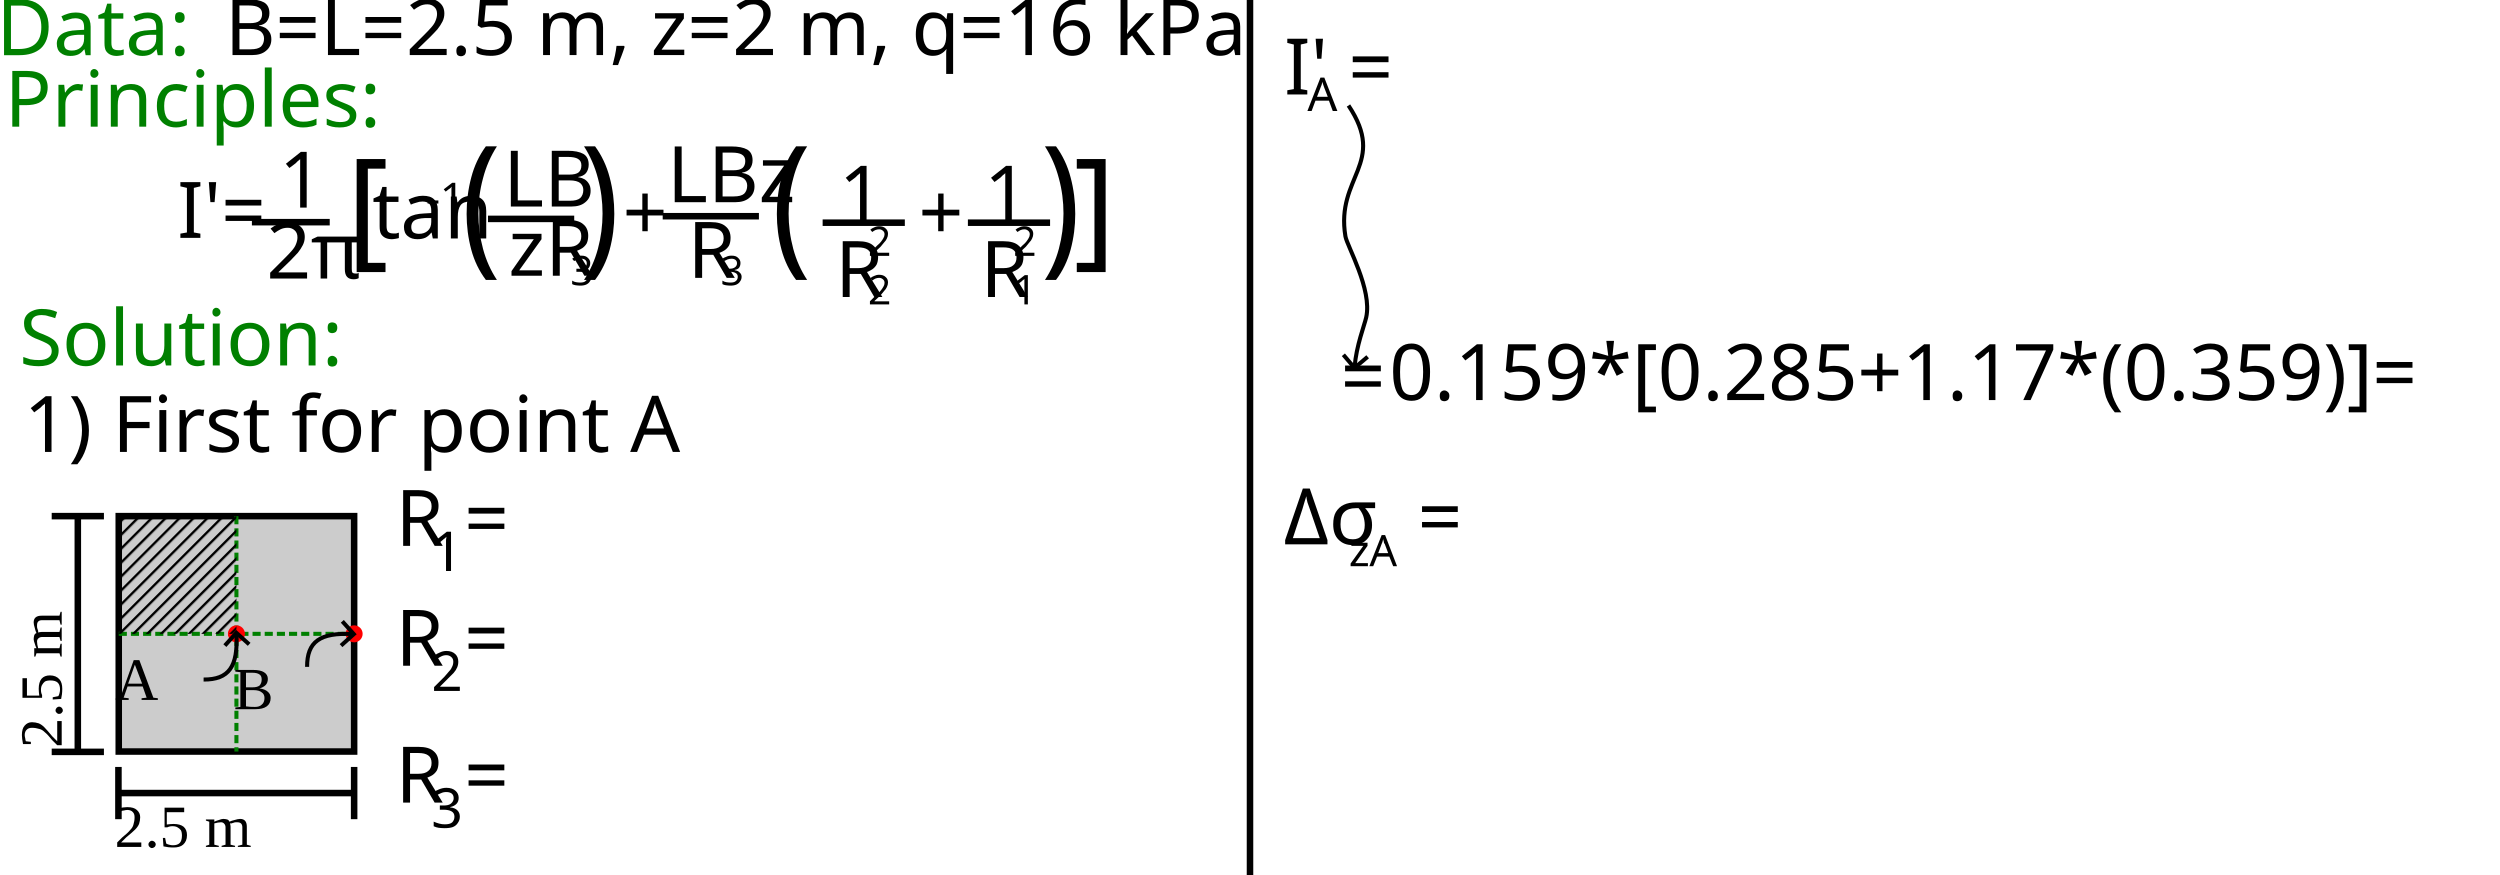
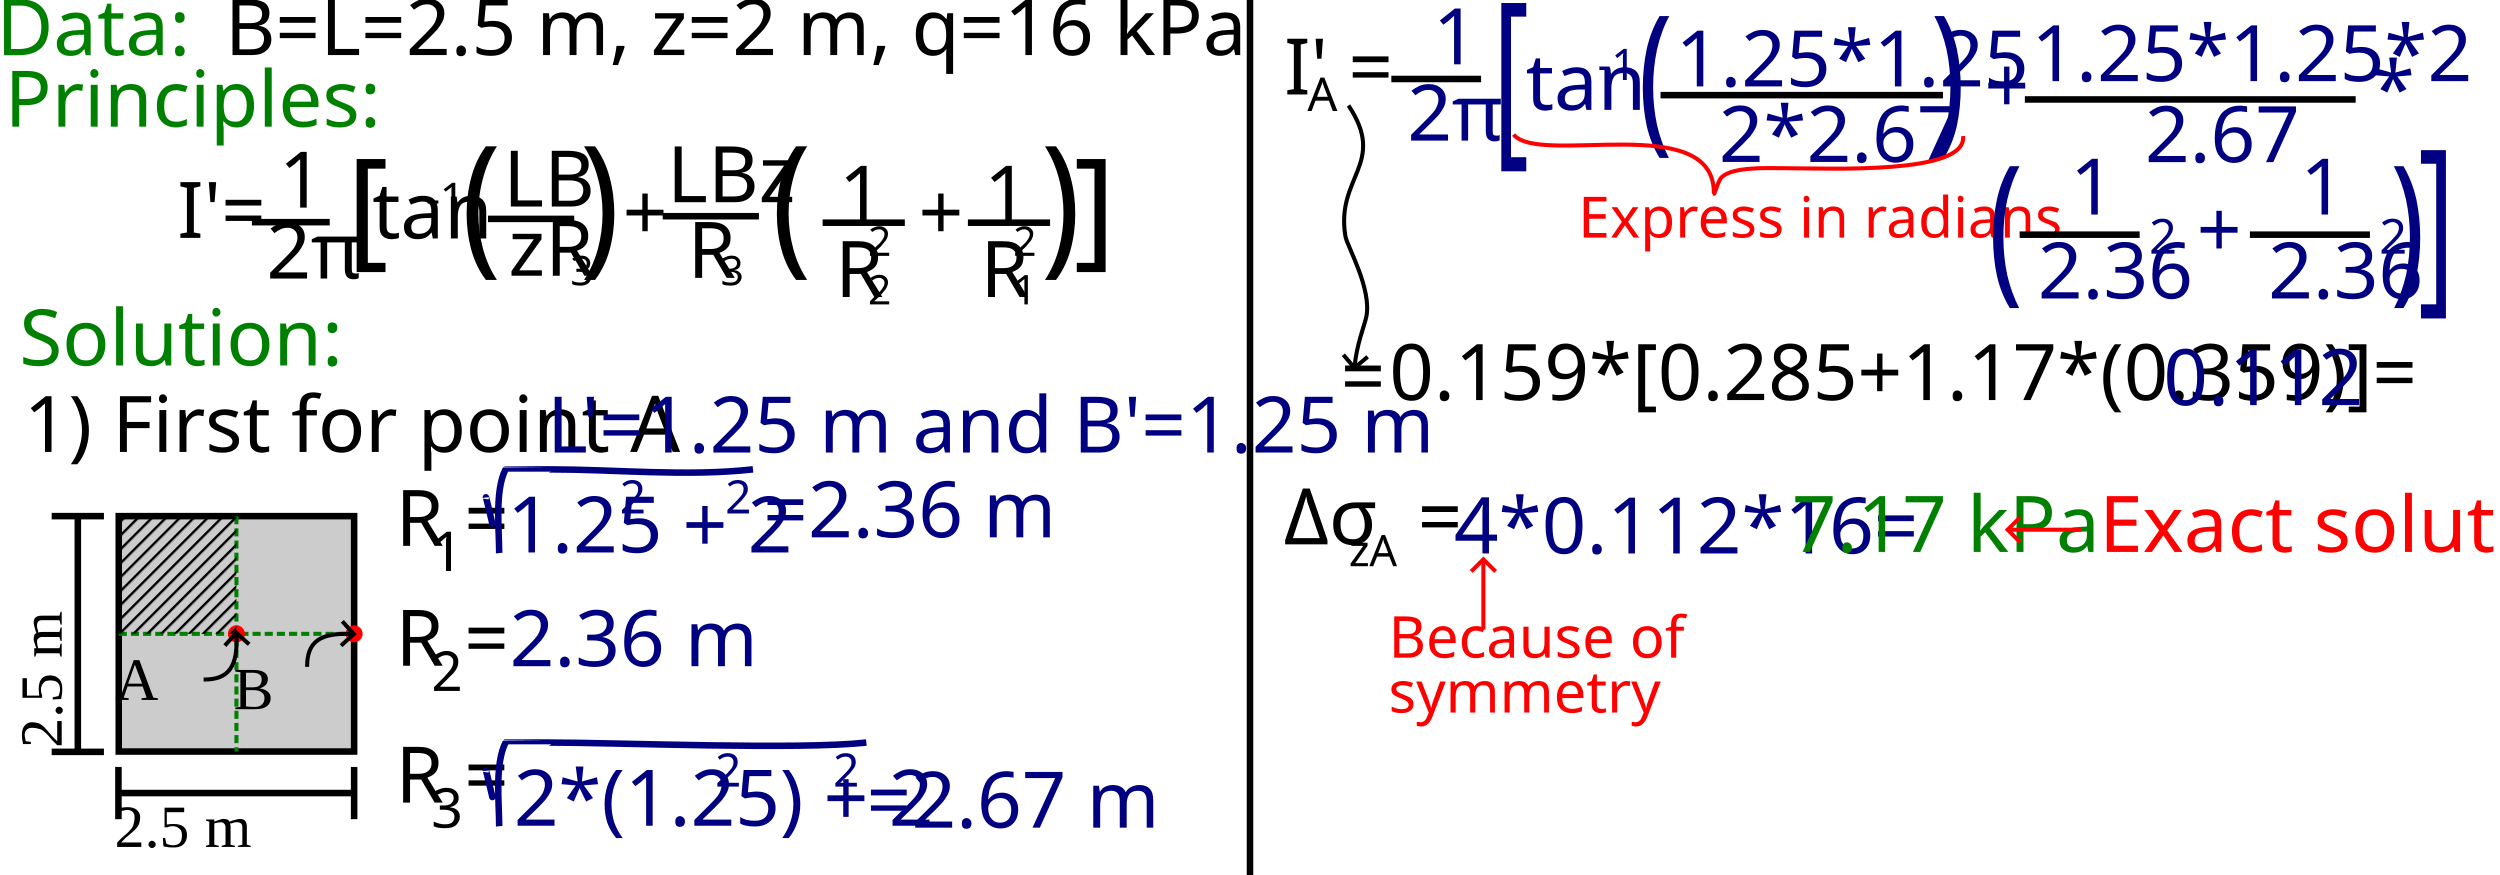
<svg xmlns="http://www.w3.org/2000/svg" xmlns:xlink="http://www.w3.org/1999/xlink" width="4in" height="1.4in" viewBox="0 0 101.6 35.56" version="1.1" id="svg1">
  <defs id="defs1">
    <pattern xlink:href="#Strips1_3" preserveAspectRatio="xMidYMid" id="pattern33" patternTransform="matrix(0.07071068,0.07071068,-0.07071068,0.07071068,0,0)" x="0" y="0" />
    <pattern patternUnits="userSpaceOnUse" width="4" height="1" patternTransform="translate(0,0) scale(2,2)" preserveAspectRatio="xMidYMid" id="Strips1_3" style="fill:#000000">
      <rect style="stroke:none" x="0" y="-0.5" width="1" height="2" id="rect152" />
    </pattern>
    <marker style="overflow:visible" id="Stop" refX="0" refY="0" orient="auto" markerWidth="1" markerHeight="1" viewBox="0 0 1 1" preserveAspectRatio="xMidYMid">
      <path style="fill:none;stroke:context-stroke;stroke-width:1" d="M 0,4 V -4" id="path23" />
    </marker>
    <marker style="overflow:visible" id="ArrowWide" refX="0" refY="0" orient="auto-start-reverse" markerWidth="1" markerHeight="1" viewBox="0 0 1 1" preserveAspectRatio="xMidYMid">
      <path style="fill:none;stroke:context-stroke;stroke-width:1;stroke-linecap:butt" d="M 3,-3 0,0 3,3" transform="rotate(180,0.125,0)" id="path19" />
    </marker>
  </defs>
  <g id="layer1">
    <path style="fill:none;stroke:#000000;stroke-width:0.265px;stroke-linecap:butt;stroke-linejoin:miter;stroke-opacity:1" d="M 50.8,0 V 35.56" id="path1" />
    <text class="fragment" xml:space="preserve" style="font-size:3.175px;line-height:0.95;font-family:'Gunny Rewritten';-inkscape-font-specification:'Gunny Rewritten, Normal';font-variant-ligatures:none;stroke-width:0.265;fill:#008000" x="-0.149" y="2.242" id="text1">
      <tspan id="tspan1" style="stroke-width:0.265;fill:#008000" x="-0.149" y="2.242">Data:</tspan>
    </text>
    <text class="fragment" xml:space="preserve" style="font-size:3.175px;line-height:0.95;font-family:'Gunny Rewritten';-inkscape-font-specification:'Gunny Rewritten, Normal';font-variant-ligatures:none;stroke-width:0.265" x="9.138" y="2.237" id="text2">
      <tspan id="tspan2" style="stroke-width:0.265" x="9.138" y="2.237">B=L=2.5 m, z=2 m, q=16 kPa</tspan>
    </text>
    <text class="fragment" xml:space="preserve" style="font-size:3.175px;line-height:0.95;font-family:'Gunny Rewritten';-inkscape-font-specification:'Gunny Rewritten, Normal';font-variant-ligatures:none;stroke-width:0.265;fill:#008000" x="0.186" y="5.147" id="text3">
      <tspan id="tspan3" style="stroke-width:0.265;fill:#008000" x="0.186" y="5.147">Principles:</tspan>
    </text>
    <g class="fragment" id="g30" transform="translate(-11.59882,-2.723965)">
      <text xml:space="preserve" style="font-size:3.175px;line-height:0.95;font-family:'Gunny Rewritten';-inkscape-font-specification:'Gunny Rewritten, Normal';font-variant-ligatures:none;stroke-width:0.265" x="18.804" y="12.39" id="text4">
        <tspan id="tspan4" style="stroke-width:0.265" x="18.804" y="12.39">I'=</tspan>
      </text>
      <path style="fill:none;stroke:#000000;stroke-width:0.265px;stroke-linecap:butt;stroke-linejoin:miter;stroke-opacity:1" d="m 21.836,11.753 h 3.163" id="path4" />
      <text xml:space="preserve" style="font-size:3.175px;line-height:0.95;font-family:'Gunny Rewritten';-inkscape-font-specification:'Gunny Rewritten, Normal';font-variant-ligatures:none;stroke-width:0.265" x="22.937" y="11.159" id="text5">
        <tspan id="tspan5" style="stroke-width:0.265" x="22.937" y="11.159">1</tspan>
      </text>
      <text xml:space="preserve" style="font-size:3.175px;line-height:0.95;font-family:'Gunny Rewritten';-inkscape-font-specification:'Gunny Rewritten, Normal';font-variant-ligatures:none;stroke-width:0.265" x="22.421" y="14.041" id="text6">
        <tspan id="tspan6" x="22.421" y="14.041">2π</tspan>
      </text>
      <text xml:space="preserve" style="font-size:5.269px;line-height:0.95;font-family:'Gunny Rewritten';-inkscape-font-specification:'Gunny Rewritten, Normal';font-variant-ligatures:none;stroke-width:0.265" x="25.673" y="12.951" id="text7">
        <tspan id="tspan7" style="stroke-width:0.265" x="25.673" y="12.951">[</tspan>
      </text>
      <text xml:space="preserve" style="font-size:3.175px;line-height:0.95;font-family:'Gunny Rewritten';-inkscape-font-specification:'Gunny Rewritten, Normal';font-variant-ligatures:none;stroke-width:0.265" x="26.732" y="12.414" id="text8">
        <tspan id="tspan8" style="stroke-width:0.265" x="26.732" y="12.414">tan </tspan>
      </text>
      <text xml:space="preserve" style="font-size:5.785px;line-height:0.95;font-family:'Gunny Rewritten';-inkscape-font-specification:'Gunny Rewritten, Normal';font-variant-ligatures:none;stroke-width:0.265" x="32.745" y="12.161" id="text9" transform="scale(0.9266808,1.07912)">
        <tspan id="tspan9" style="stroke-width:0.265" x="32.745" y="12.161">(</tspan>
      </text>
      <text xml:space="preserve" style="font-size:1.75px;line-height:0.95;font-family:'Gunny Rewritten';-inkscape-font-specification:'Gunny Rewritten, Normal';font-variant-ligatures:none;stroke-width:0.265" x="28.916" y="11.403" id="text10">
        <tspan id="tspan10" style="stroke-width:0.265" x="28.916" y="11.403">-1</tspan>
      </text>
      <path style="fill:none;stroke:#000000;stroke-width:0.265px;stroke-linecap:butt;stroke-linejoin:miter;stroke-opacity:1" d="m 31.431,11.62 h 3.504" id="path10" />
      <text xml:space="preserve" style="font-size:3.175px;line-height:0.95;font-family:'Gunny Rewritten';-inkscape-font-specification:'Gunny Rewritten, Normal';font-variant-ligatures:none;stroke-width:0.265" x="32.045" y="11.115" id="text11">
        <tspan id="tspan11" style="stroke-width:0.265" x="32.045" y="11.115">LB</tspan>
      </text>
      <text xml:space="preserve" style="font-size:3.175px;line-height:0.95;font-family:'Gunny Rewritten';-inkscape-font-specification:'Gunny Rewritten, Normal';font-variant-ligatures:none;stroke-width:0.265" x="32.263" y="13.929" id="text12">
        <tspan id="tspan12" style="stroke-width:0.265" x="32.263" y="13.929">zR</tspan>
      </text>
      <text xml:space="preserve" style="font-size:1.662px;line-height:0.95;font-family:'Gunny Rewritten';-inkscape-font-specification:'Gunny Rewritten, Normal';font-variant-ligatures:none;stroke-width:0.265" x="34.772" y="14.317" id="text13">
        <tspan id="tspan13" style="stroke-width:0.265" x="34.772" y="14.317">3</tspan>
      </text>
      <text xml:space="preserve" style="font-size:5.785px;line-height:0.95;font-family:'Gunny Rewritten';-inkscape-font-specification:'Gunny Rewritten, Normal';font-variant-ligatures:none;stroke-width:0.265" x="-39.69" y="12.161" id="text14" transform="scale(-0.9266808,1.07912)">
        <tspan id="tspan14" style="stroke-width:0.265" x="-39.69" y="12.161">(</tspan>
      </text>
      <text xml:space="preserve" style="font-size:3.175px;line-height:0.95;font-family:'Gunny Rewritten';-inkscape-font-specification:'Gunny Rewritten, Normal';font-variant-ligatures:none;stroke-width:0.265" x="36.905" y="12.478" id="text15">
        <tspan id="tspan15" style="stroke-width:0.265" x="36.905" y="12.478">+</tspan>
      </text>
      <path style="fill:none;stroke:#000000;stroke-width:0.265px;stroke-linecap:butt;stroke-linejoin:miter;stroke-opacity:1" d="m 38.531,11.511 h 3.91" id="path15" />
      <text xml:space="preserve" style="font-size:3.175px;line-height:0.95;font-family:'Gunny Rewritten';-inkscape-font-specification:'Gunny Rewritten, Normal';font-variant-ligatures:none;stroke-width:0.265" x="38.707" y="10.94" id="text16">
        <tspan id="tspan16" style="stroke-width:0.265" x="38.707" y="10.94">LBz</tspan>
      </text>
      <text xml:space="preserve" style="font-size:3.175px;line-height:0.95;font-family:'Gunny Rewritten';-inkscape-font-specification:'Gunny Rewritten, Normal';font-variant-ligatures:none;stroke-width:0.265" x="39.541" y="14.015" id="text17">
        <tspan id="tspan17" style="stroke-width:0.265" x="39.541" y="14.015">R</tspan>
      </text>
      <text xml:space="preserve" style="font-size:1.662px;line-height:0.95;font-family:'Gunny Rewritten';-inkscape-font-specification:'Gunny Rewritten, Normal';font-variant-ligatures:none;stroke-width:0.265" x="40.879" y="14.317" id="text18">
        <tspan id="tspan18" style="stroke-width:0.265" x="40.879" y="14.317">3</tspan>
      </text>
      <text xml:space="preserve" style="font-size:5.785px;line-height:0.95;font-family:'Gunny Rewritten';-inkscape-font-specification:'Gunny Rewritten, Normal';font-variant-ligatures:none;stroke-width:0.265" x="46.352" y="12.161" id="text19" transform="scale(0.9266808,1.07912)">
        <tspan id="tspan19" style="stroke-width:0.265" x="46.352" y="12.161">(</tspan>
      </text>
      <text xml:space="preserve" style="font-size:3.175px;line-height:0.95;font-family:'Gunny Rewritten';-inkscape-font-specification:'Gunny Rewritten, Normal';font-variant-ligatures:none;stroke-width:0.265" x="45.692" y="11.731" id="text20">
        <tspan id="tspan20" style="stroke-width:0.265" x="45.692" y="11.731">1</tspan>
      </text>
      <path style="fill:none;stroke:#000000;stroke-width:0.265px;stroke-linecap:butt;stroke-linejoin:miter;stroke-opacity:1" d="M 45.031,11.774 H 48.371" id="path20" />
      <text xml:space="preserve" style="font-size:3.175px;line-height:0.95;font-family:'Gunny Rewritten';-inkscape-font-specification:'Gunny Rewritten, Normal';font-variant-ligatures:none;stroke-width:0.265" x="45.537" y="14.792" id="text21">
        <tspan id="tspan21" style="stroke-width:0.265" x="45.537" y="14.792">R</tspan>
      </text>
      <text xml:space="preserve" style="font-size:1.662px;line-height:0.95;font-family:'Gunny Rewritten';-inkscape-font-specification:'Gunny Rewritten, Normal';font-variant-ligatures:none;stroke-width:0.265" x="46.875" y="15.094" id="text22">
        <tspan id="tspan22" style="stroke-width:0.265" x="46.875" y="15.094">2</tspan>
      </text>
      <text xml:space="preserve" style="font-size:1.662px;line-height:0.95;font-family:'Gunny Rewritten';-inkscape-font-specification:'Gunny Rewritten, Normal';font-variant-ligatures:none;stroke-width:0.265" x="46.875" y="13.121" id="text23">
        <tspan id="tspan23" style="stroke-width:0.265" x="46.875" y="13.121">2</tspan>
      </text>
      <text xml:space="preserve" style="font-size:3.175px;line-height:0.95;font-family:'Gunny Rewritten';-inkscape-font-specification:'Gunny Rewritten, Normal';font-variant-ligatures:none;stroke-width:0.265" x="48.928" y="12.478" id="text24">
        <tspan id="tspan24" style="stroke-width:0.265" x="48.928" y="12.478">+</tspan>
      </text>
      <text xml:space="preserve" style="font-size:3.175px;line-height:0.95;font-family:'Gunny Rewritten';-inkscape-font-specification:'Gunny Rewritten, Normal';font-variant-ligatures:none;stroke-width:0.265" x="51.595" y="11.731" id="text25">
        <tspan id="tspan25" style="stroke-width:0.265" x="51.595" y="11.731">1</tspan>
      </text>
      <path style="fill:none;stroke:#000000;stroke-width:0.265px;stroke-linecap:butt;stroke-linejoin:miter;stroke-opacity:1" d="m 50.934,11.774 h 3.34" id="path25" />
      <text xml:space="preserve" style="font-size:3.175px;line-height:0.95;font-family:'Gunny Rewritten';-inkscape-font-specification:'Gunny Rewritten, Normal';font-variant-ligatures:none;stroke-width:0.265" x="51.44" y="14.792" id="text26">
        <tspan id="tspan26" style="stroke-width:0.265" x="51.44" y="14.792">R</tspan>
      </text>
      <text xml:space="preserve" style="font-size:1.662px;line-height:0.95;font-family:'Gunny Rewritten';-inkscape-font-specification:'Gunny Rewritten, Normal';font-variant-ligatures:none;stroke-width:0.265" x="52.778" y="15.094" id="text27">
        <tspan id="tspan27" style="stroke-width:0.265" x="52.778" y="15.094">1</tspan>
      </text>
      <text xml:space="preserve" style="font-size:1.662px;line-height:0.95;font-family:'Gunny Rewritten';-inkscape-font-specification:'Gunny Rewritten, Normal';font-variant-ligatures:none;stroke-width:0.265" x="52.778" y="13.121" id="text28">
        <tspan id="tspan28" style="stroke-width:0.265" x="52.778" y="13.121">2</tspan>
      </text>
      <text xml:space="preserve" style="font-size:5.785px;line-height:0.95;font-family:'Gunny Rewritten';-inkscape-font-specification:'Gunny Rewritten, Normal';font-variant-ligatures:none;stroke-width:0.265" x="-59.905" y="12.161" id="text29" transform="scale(-0.9266808,1.07912)">
        <tspan id="tspan29" style="stroke-width:0.265" x="-59.905" y="12.161">(</tspan>
      </text>
      <text xml:space="preserve" style="font-size:5.269px;line-height:0.95;font-family:'Gunny Rewritten';-inkscape-font-specification:'Gunny Rewritten, Normal';font-variant-ligatures:none;stroke-width:0.265" x="-56.955" y="12.951" id="text30" transform="scale(-1,1)">
        <tspan id="tspan30" style="stroke-width:0.265" x="-56.955" y="12.951">[</tspan>
      </text>
    </g>
    <text class="fragment" xml:space="preserve" style="font-size:3.175px;line-height:0.95;font-family:'Gunny Rewritten';-inkscape-font-specification:'Gunny Rewritten, Normal';font-variant-ligatures:none;fill:#008000;stroke-width:0.265" x="0.791" y="14.85" id="text31">
      <tspan id="tspan31" style="fill:#008000;stroke-width:0.265" x="0.791" y="14.85">Solution:</tspan>
    </text>
    <text class="fragment" xml:space="preserve" style="font-size:3.175px;line-height:0.95;font-family:'Gunny Rewritten';-inkscape-font-specification:'Gunny Rewritten, Normal';font-variant-ligatures:none;stroke-width:0.265" x="0.967" y="18.365" id="text32">
      <tspan id="tspan32" style="stroke-width:0.265" x="0.967" y="18.365">1) First for point A</tspan>
    </text>
    <g class="fragment" id="g2" transform="matrix(1.458023,0,0,1.458023,-0.6648602,14.1096)" style="stroke-width:0.686">
      <rect style="fill:#cccccc;fill-opacity:1;stroke:#000000;stroke-width:0.182;stroke-linecap:round;stroke-miterlimit:4.1;stroke-dasharray:none;paint-order:markers fill stroke" id="rect11" width="6.561" height="6.561" x="3.766" y="4.71" />
      <path style="fill:none;stroke:#000000;stroke-width:0.182;stroke-linecap:butt;stroke-linejoin:miter;stroke-dasharray:none;stroke-opacity:1;marker-start:url(#Stop);marker-end:url(#Stop)" d="M 3.757,12.428 H 10.327" id="path12" />
      <path style="fill:none;stroke:#000000;stroke-width:0.182;stroke-linecap:butt;stroke-linejoin:miter;stroke-dasharray:none;stroke-opacity:1;marker-start:url(#Stop);marker-end:url(#Stop)" d="M 2.625,11.279 V 4.71" id="path13" />
      <text xml:space="preserve" style="font-size:1.678px;line-height:0.95;font-family:'Times New Roman';-inkscape-font-specification:'Times New Roman, ';font-variant-ligatures:none;text-align:center;text-anchor:middle;stroke-width:0.181" x="7.027" y="13.928" id="text14-2">
        <tspan id="tspan14-4" style="stroke-width:0.181" x="7.027" y="13.928">2.5 m</tspan>
      </text>
      <text xml:space="preserve" style="font-size:1.678px;line-height:0.95;font-family:'Times New Roman';-inkscape-font-specification:'Times New Roman, ';font-variant-ligatures:none;text-align:center;text-anchor:middle;stroke-width:0.181" x="-7.791" y="2.174" id="text15-5" transform="rotate(-90)">
        <tspan id="tspan15-5" style="stroke-width:0.181" x="-7.791" y="2.174">2.5 m</tspan>
      </text>
      <path style="fill:none;stroke:#008000;stroke-width:0.113;stroke-linecap:butt;stroke-linejoin:miter;stroke-dasharray:0.226, 0.113;stroke-dashoffset:0;stroke-opacity:1" d="M 7.046,4.71 V 11.271" id="path15-1" />
      <path style="fill:none;stroke:#008000;stroke-width:0.113;stroke-linecap:butt;stroke-linejoin:miter;stroke-dasharray:0.226, 0.113;stroke-dashoffset:0;stroke-opacity:1" d="M 3.766,7.99 H 10.327" id="path16" />
      <circle style="fill:#ff0000;fill-opacity:1;stroke:none;stroke-width:0.113;stroke-linecap:round;stroke-miterlimit:4.1;stroke-dasharray:0.226, 0.113;stroke-dashoffset:0;paint-order:markers fill stroke" id="path17" cx="7.046" cy="7.99" r="0.237" />
      <circle style="fill:#ff0000;fill-opacity:1;stroke:none;stroke-width:0.113;stroke-linecap:round;stroke-miterlimit:4.1;stroke-dasharray:0.226, 0.113;stroke-dashoffset:0;paint-order:markers fill stroke" id="circle17" cx="10.327" cy="7.99" r="0.237" />
      <text xml:space="preserve" style="font-size:1.678px;line-height:0.95;font-family:'Times New Roman';-inkscape-font-specification:'Times New Roman, ';font-variant-ligatures:none;text-align:center;text-anchor:middle;stroke-width:0.181" x="5.745" y="9.832" id="text17-7">
        <tspan id="tspan17-1" style="stroke-width:0.181" x="5.745" y="9.832">A</tspan>
      </text>
      <text xml:space="preserve" style="font-size:1.678px;line-height:0.95;font-family:'Times New Roman';-inkscape-font-specification:'Times New Roman, ';font-variant-ligatures:none;text-align:center;text-anchor:middle;stroke-width:0.181" x="8.999" y="10.088" id="text18-1">
        <tspan id="tspan18-5" style="stroke-width:0.181" x="8.999" y="10.088">B</tspan>
      </text>
      <path style="fill:none;stroke:#000000;stroke-width:0.113;stroke-linecap:butt;stroke-linejoin:miter;stroke-dasharray:none;stroke-opacity:1;marker-end:url(#ArrowWide)" d="m 6.131,9.264 c 0.701,0.004 0.963,-0.355 0.915,-1.274" id="path18" />
      <path style="fill:none;stroke:#000000;stroke-width:0.113;stroke-linecap:butt;stroke-linejoin:miter;stroke-dasharray:none;stroke-opacity:1;marker-end:url(#ArrowWide)" d="M 9.016,8.911 C 9.013,8.21 9.371,7.948 10.29,7.996" id="path20-2" />
    </g>
    <rect class="fragment" style="fill:url(#pattern33);stroke:none;stroke-width:0.165;stroke-linecap:round;stroke-miterlimit:4.1;paint-order:markers fill stroke;fill-opacity:1" id="rect32" width="4.783" height="4.783" x="4.825" y="20.977" />
+     <text class="Animate" xml:space="preserve" style="font-size:3.175px;line-height:0.95;font-family:'Gunny Rewritten';-inkscape-font-specification:'Gunny Rewritten, Normal';font-variant-ligatures:none;stroke-width:0.265;fill:#000080" x="22.232" y="18.391" id="text33">
+       <tspan id="tspan33" style="stroke-width:0.265;fill:#000080" x="22.232" y="18.391">L'=1.25 m and B'=1.25 m</tspan>
+     </text>
    <g class="fragment" id="g35" transform="translate(-3.873731,-1.4912)">
      <text xml:space="preserve" style="font-size:3.175px;line-height:0.95;font-family:'Gunny Rewritten';-inkscape-font-specification:'Gunny Rewritten, Normal';font-variant-ligatures:none;stroke-width:0.265" x="19.945" y="23.673" id="text34">
        <tspan id="tspan34" style="stroke-width:0.265" x="19.945" y="23.673">R =</tspan>
      </text>
      <text xml:space="preserve" style="font-size:2.233px;line-height:0.95;font-family:'Gunny Rewritten';-inkscape-font-specification:'Gunny Rewritten, Normal';font-variant-ligatures:none;stroke-width:0.265" x="21.406" y="24.697" id="text35">
        <tspan id="tspan35" style="stroke-width:0.265" x="21.406" y="24.697">1</tspan>
      </text>
    </g>
+     <g class="Animate" id="g38">
+       <text xml:space="preserve" style="font-size:3.175px;line-height:0.95;font-family:'Gunny Rewritten';-inkscape-font-specification:'Gunny Rewritten, Normal';font-variant-ligatures:none;stroke-width:0.265;fill:#000080" x="20.617" y="22.453" id="text36">
+         <tspan id="tspan36" style="stroke-width:0.265;fill:#000080" x="20.617" y="22.453">1.25 + 2</tspan>
+       </text>
+       <text xml:space="preserve" style="font-size:1.872px;line-height:0.95;font-family:'Gunny Rewritten';-inkscape-font-specification:'Gunny Rewritten, Normal';font-variant-ligatures:none;stroke-width:0.265;fill:#000080" x="25.183" y="20.868" id="text37">
+         <tspan id="tspan37" style="stroke-width:0.265;fill:#000080" x="25.183" y="20.868">2</tspan>
+       </text>
+       <text xml:space="preserve" style="font-size:1.872px;line-height:0.95;font-family:'Gunny Rewritten';-inkscape-font-specification:'Gunny Rewritten, Normal';font-variant-ligatures:none;stroke-width:0.265;fill:#000080" x="29.468" y="20.868" id="text38">
+         <tspan id="tspan38" style="stroke-width:0.265;fill:#000080" x="29.468" y="20.868">2</tspan>
+       </text>
+       <path style="fill:none;stroke:#000080;stroke-width:0.265px;stroke-linecap:butt;stroke-linejoin:miter;stroke-opacity:1" d="m 19.747,20.22 c -0.02,-0.183 0.54,2.278 0.54,2.272 0,-0.959 -0.185,-2.532 0.258,-3.417 2.11e-4,-4.24e-4 1.664,0 1.751,0 2.756,0 5.592,0.301 8.305,0" id="path38" />
+     </g>
+     <text class="Animate" xml:space="preserve" style="font-size:3.175px;line-height:0.95;font-family:'Gunny Rewritten';-inkscape-font-specification:'Gunny Rewritten, Normal';font-variant-ligatures:none;stroke-width:0.265;fill:#000080" x="31.018" y="21.836" id="text39">
+       <tspan id="tspan39" style="stroke-width:0.265;fill:#000080" x="31.018" y="21.836">=2.36 m</tspan>
+     </text>
    <g class="fragment" id="g41" transform="translate(0,1.040479)">
      <text xml:space="preserve" style="font-size:3.175px;line-height:0.95;font-family:'Gunny Rewritten';-inkscape-font-specification:'Gunny Rewritten, Normal';font-variant-ligatures:none;stroke-width:0.265" x="16.071" y="26.015" id="text40">
        <tspan id="tspan40" style="stroke-width:0.265" x="16.071" y="26.015">R =</tspan>
      </text>
      <text xml:space="preserve" style="font-size:2.233px;line-height:0.95;font-family:'Gunny Rewritten';-inkscape-font-specification:'Gunny Rewritten, Normal';font-variant-ligatures:none;stroke-width:0.265" x="17.533" y="27.039" id="text41">
        <tspan id="tspan41" style="stroke-width:0.265" x="17.533" y="27.039">2</tspan>
      </text>
    </g>
+     <text class="Animate" xml:space="preserve" style="font-size:3.175px;line-height:0.95;font-family:'Gunny Rewritten';-inkscape-font-specification:'Gunny Rewritten, Normal';font-variant-ligatures:none;fill:#000080;stroke-width:0.265" x="20.71" y="27.074" id="text42">
+       <tspan id="tspan42" style="fill:#000080;stroke-width:0.265" x="20.71" y="27.074">2.36 m</tspan>
+     </text>
    <g class="fragment" id="g44" transform="translate(0,6.602415)">
      <g id="g45">
        <text xml:space="preserve" style="font-size:3.175px;line-height:0.95;font-family:'Gunny Rewritten';-inkscape-font-specification:'Gunny Rewritten, Normal';font-variant-ligatures:none;stroke-width:0.265" x="16.071" y="26.015" id="text43">
          <tspan id="tspan43" style="stroke-width:0.265" x="16.071" y="26.015">R =</tspan>
        </text>
        <text xml:space="preserve" style="font-size:2.233px;line-height:0.95;font-family:'Gunny Rewritten';-inkscape-font-specification:'Gunny Rewritten, Normal';font-variant-ligatures:none;stroke-width:0.265" x="17.533" y="27.039" id="text44">
          <tspan id="tspan44" style="stroke-width:0.265" x="17.533" y="27.039">3</tspan>
        </text>
      </g>
    </g>
+     <g class="Animate" id="g47" transform="translate(0,2.74925)">
+       <text xml:space="preserve" style="font-size:3.175px;line-height:0.95;font-family:'Gunny Rewritten';-inkscape-font-specification:'Gunny Rewritten, Normal';font-variant-ligatures:none;fill:#000080;stroke-width:0.265" x="20.879" y="30.806" id="text45">
+         <tspan id="tspan45" style="fill:#000080;stroke-width:0.265" x="20.879" y="30.806">2*(1.25) + 2</tspan>
+       </text>
+       <text xml:space="preserve" style="font-size:1.872px;line-height:0.95;font-family:'Gunny Rewritten';-inkscape-font-specification:'Gunny Rewritten, Normal';font-variant-ligatures:none;fill:#000080;stroke-width:0.265" x="29.057" y="29.221" id="text46">
+         <tspan id="tspan46" style="fill:#000080;stroke-width:0.265" x="29.057" y="29.221">2</tspan>
+       </text>
+       <text xml:space="preserve" style="font-size:1.872px;line-height:0.95;font-family:'Gunny Rewritten';-inkscape-font-specification:'Gunny Rewritten, Normal';font-variant-ligatures:none;fill:#000080;stroke-width:0.265" x="33.857" y="29.221" id="text47">
+         <tspan id="tspan47" style="fill:#000080;stroke-width:0.265" x="33.857" y="29.221">2</tspan>
+       </text>
+       <path style="fill:none;stroke:#000080;stroke-width:0.265px;stroke-linecap:butt;stroke-linejoin:miter;stroke-opacity:1" d="m 19.747,28.573 c -0.02,-0.183 0.54,2.278 0.54,2.272 0,-0.959 -0.185,-2.532 0.258,-3.417 2.11e-4,-4.24e-4 1.664,0 1.751,0 2.756,0 10.199,0.301 12.912,0" id="path47" />
+     </g>
+     <text class="Animate" xml:space="preserve" style="font-size:3.175px;line-height:0.95;font-family:'Gunny Rewritten';-inkscape-font-specification:'Gunny Rewritten, Normal';font-variant-ligatures:none;fill:#000080;stroke-width:0.265" x="35.222" y="33.635" id="text48">
+       <tspan id="tspan48" style="fill:#000080;stroke-width:0.265" x="35.222" y="33.635">=2.67 m</tspan>
+     </text>
    <g class="fragment" id="g50" transform="translate(-5.219201,-0.6404179)">
      <text xml:space="preserve" style="font-size:3.175px;line-height:0.95;font-family:'Gunny Rewritten';-inkscape-font-specification:'Gunny Rewritten, Normal';font-variant-ligatures:none;stroke-width:0.265" x="57.411" y="4.479" id="text49">
        <tspan id="tspan49" style="stroke-width:0.265" x="57.411" y="4.479">I' =</tspan>
      </text>
      <text xml:space="preserve" style="font-size:1.899px;line-height:0.95;font-family:'Gunny Rewritten';-inkscape-font-specification:'Gunny Rewritten, Normal';font-variant-ligatures:none;stroke-width:0.265" x="58.353" y="5.153" id="text50">
        <tspan id="tspan50" style="stroke-width:0.265" x="58.353" y="5.153">A</tspan>
      </text>
    </g>
+     <g class="Animate" id="g76" style="fill:#000080">
+       <path style="fill:#000080;stroke:#000000;stroke-width:0.265px;stroke-linecap:butt;stroke-linejoin:miter;stroke-opacity:1" d="m 56.544,3.21 h 3.647" id="path50" />
+       <text xml:space="preserve" style="font-size:3.175px;line-height:0.95;font-family:'Gunny Rewritten';-inkscape-font-specification:'Gunny Rewritten, Normal';font-variant-ligatures:none;stroke-width:0.265;fill:#000080" x="58.236" y="2.614" id="text51">
+         <tspan id="tspan51" style="stroke-width:0.265;fill:#000080" x="58.236" y="2.614">1</tspan>
+       </text>
+       <text xml:space="preserve" style="font-size:3.175px;line-height:0.95;font-family:'Gunny Rewritten';-inkscape-font-specification:'Gunny Rewritten, Normal';font-variant-ligatures:none;stroke-width:0.265;fill:#000080" x="57.192" y="5.712" id="text52">
+         <tspan id="tspan52" x="57.192" y="5.712">2π</tspan>
+       </text>
+       <text xml:space="preserve" style="font-size:5.983px;line-height:0.95;font-family:'Gunny Rewritten';-inkscape-font-specification:'Gunny Rewritten, Normal';font-variant-ligatures:none;stroke-width:0.265;fill:#000080" x="79.476" y="4.362" id="text53" transform="scale(0.7630458,1.310537)">
+         <tspan id="tspan53" style="stroke-width:0.265;fill:#000080" x="79.476" y="4.362">[</tspan>
+       </text>
+       <g id="g55" transform="translate(-2.982401,-0.1864)" style="fill:#000080">
+         <text xml:space="preserve" style="font-size:3.175px;line-height:0.95;font-family:'Gunny Rewritten';-inkscape-font-specification:'Gunny Rewritten, Normal';font-variant-ligatures:none;stroke-width:0.265;fill:#000080" x="64.991" y="4.651" id="text54">
+           <tspan id="tspan54" style="stroke-width:0.265;fill:#000080" x="64.991" y="4.651">tan</tspan>
+         </text>
+         <text xml:space="preserve" style="font-size:1.762px;line-height:0.95;font-family:'Gunny Rewritten';-inkscape-font-specification:'Gunny Rewritten, Normal';font-variant-ligatures:none;stroke-width:0.265;fill:#000080" x="67.904" y="3.436" id="text55">
+           <tspan id="tspan55" style="stroke-width:0.265;fill:#000080" x="67.904" y="3.436">-1</tspan>
+         </text>
+       </g>
+       <text xml:space="preserve" style="font-size:5.549px;line-height:0.95;font-family:'Gunny Rewritten';-inkscape-font-specification:'Gunny Rewritten, Normal';font-variant-ligatures:none;stroke-width:0.265;fill:#000080" x="79.514" y="4.497" id="text56" transform="scale(0.8373347,1.194265)">
+         <tspan id="tspan56" style="stroke-width:0.265;fill:#000080" x="79.514" y="4.497">(</tspan>
+       </text>
+       <path style="fill:#000080;stroke:#000000;stroke-width:0.265px;stroke-linecap:butt;stroke-linejoin:miter;stroke-opacity:1" d="M 67.484,3.866 H 78.963" id="path56" />
+       <text xml:space="preserve" style="font-size:3.175px;line-height:0.95;font-family:'Gunny Rewritten';-inkscape-font-specification:'Gunny Rewritten, Normal';font-variant-ligatures:none;stroke-width:0.265;fill:#000080" x="68.098" y="3.511" id="text57">
+         <tspan id="tspan57" style="stroke-width:0.265;fill:#000080" x="68.098" y="3.511">1.25*1.25</tspan>
+       </text>
+       <text xml:space="preserve" style="font-size:3.175px;line-height:0.95;font-family:'Gunny Rewritten';-inkscape-font-specification:'Gunny Rewritten, Normal';font-variant-ligatures:none;stroke-width:0.265;fill:#000080" x="69.85" y="6.582" id="text58">
+         <tspan id="tspan58" style="stroke-width:0.265;fill:#000080" x="69.85" y="6.582">2*2.67</tspan>
+       </text>
+       <text xml:space="preserve" style="font-size:5.549px;line-height:0.95;font-family:'Gunny Rewritten';-inkscape-font-specification:'Gunny Rewritten, Normal';font-variant-ligatures:none;stroke-width:0.265;fill:#000080" x="-95.383" y="4.497" id="text59" transform="scale(-0.8373347,1.194265)">
+         <tspan id="tspan59" style="stroke-width:0.265;fill:#000080" x="-95.383" y="4.497">(</tspan>
+       </text>
+     </g>
+     <g class="Animate" id="g60">
+       <path style="fill:none;stroke:#ff0000;stroke-width:0.165;stroke-linecap:butt;stroke-linejoin:miter;stroke-opacity:1;stroke-dasharray:none" d="m 61.512,5.468 c 1.044,1.293 8.139,-0.991 8.139,2.361 0,0.232 0.147,-0.458 0.311,-0.621 0.445,-0.445 1.91,-0.373 2.485,-0.373 1.851,0 7.508,0.284 7.332,-1.305" id="path59" />
+       <text xml:space="preserve" style="font-size:2.314px;line-height:0.95;font-family:'Gunny Rewritten';-inkscape-font-specification:'Gunny Rewritten, Normal';font-variant-ligatures:none;fill:#ff0000;stroke-width:0.265" x="64.144" y="9.654" id="text60">
+         <tspan id="tspan60" style="fill:#ff0000;stroke-width:0.265" x="64.144" y="9.654">Express in radians</tspan>
+       </text>
+     </g>
+     <g class="Animate" id="g77" style="fill:#000080">
+       <text xml:space="preserve" style="font-size:3.175px;line-height:0.95;font-family:'Gunny Rewritten';-inkscape-font-specification:'Gunny Rewritten, Normal';font-variant-ligatures:none;stroke-width:0.265;fill:#000080" x="80.649" y="4.598" id="text61">
+         <tspan id="tspan61" style="stroke-width:0.265;fill:#000080" x="80.649" y="4.598">+</tspan>
+       </text>
+       <path style="fill:#000080;stroke:#000000;stroke-width:0.265px;stroke-linecap:butt;stroke-linejoin:miter;stroke-opacity:1" d="M 82.29,4.042 H 95.734" id="path61" />
+       <text xml:space="preserve" style="font-size:3.175px;line-height:0.95;font-family:'Gunny Rewritten';-inkscape-font-specification:'Gunny Rewritten, Normal';font-variant-ligatures:none;stroke-width:0.265;fill:#000080" x="82.554" y="3.295" id="text62">
+         <tspan id="tspan62" style="stroke-width:0.265;fill:#000080" x="82.554" y="3.295">1.25*1.25*2</tspan>
+       </text>
+       <text xml:space="preserve" style="font-size:3.175px;line-height:0.95;font-family:'Gunny Rewritten';-inkscape-font-specification:'Gunny Rewritten, Normal';font-variant-ligatures:none;stroke-width:0.265;fill:#000080" x="87.167" y="6.59" id="text63">
+         <tspan id="tspan63" style="stroke-width:0.265;fill:#000080" x="87.167" y="6.59">2.67</tspan>
+       </text>
+       <text xml:space="preserve" style="font-size:3.175px;line-height:0.95;font-family:'Gunny Rewritten';-inkscape-font-specification:'Gunny Rewritten, Normal';font-variant-ligatures:none;stroke-width:0.265;fill:#000080" x="96.393" y="4.745" id="text66">
+         <tspan id="tspan66" style="stroke-width:0.265;fill:#000080" x="96.393" y="4.745">*</tspan>
+       </text>
+     </g>
+     <g class="Animate" id="g78" style="fill:#000080">
+       <text xml:space="preserve" style="font-size:5.549px;line-height:0.95;font-family:'Gunny Rewritten';-inkscape-font-specification:'Gunny Rewritten, Normal';font-variant-ligatures:none;stroke-width:0.265;fill:#000080" x="96.514" y="9.611" id="text67" transform="scale(0.8373347,1.194265)">
+         <tspan id="tspan67" style="stroke-width:0.265;fill:#000080" x="96.514" y="9.611">(</tspan>
+       </text>
+       <path style="fill:#000080;stroke:#000000;stroke-width:0.265px;stroke-linecap:butt;stroke-linejoin:miter;stroke-opacity:1" d="m 82.078,9.537 h 4.877" id="path67" />
+       <text xml:space="preserve" style="font-size:3.175px;line-height:0.95;font-family:'Gunny Rewritten';-inkscape-font-specification:'Gunny Rewritten, Normal';font-variant-ligatures:none;stroke-width:0.265;fill:#000080" x="84.13" y="8.717" id="text68">
+         <tspan id="tspan68" style="stroke-width:0.265;fill:#000080" x="84.13" y="8.717">1</tspan>
+       </text>
+       <text xml:space="preserve" style="font-size:3.175px;line-height:0.95;font-family:'Gunny Rewritten';-inkscape-font-specification:'Gunny Rewritten, Normal';font-variant-ligatures:none;stroke-width:0.265;fill:#000080" x="82.817" y="12.126" id="text69">
+         <tspan id="tspan69" style="stroke-width:0.265;fill:#000080" x="82.817" y="12.126">2.36</tspan>
+       </text>
+       <text xml:space="preserve" style="font-size:1.973px;line-height:0.95;font-family:'Gunny Rewritten';-inkscape-font-specification:'Gunny Rewritten, Normal';font-variant-ligatures:none;stroke-width:0.265;fill:#000080" x="87.339" y="10.309" id="text70">
+         <tspan id="tspan70" style="stroke-width:0.265;fill:#000080" x="87.339" y="10.309">2</tspan>
+       </text>
+       <text xml:space="preserve" style="font-size:3.175px;line-height:0.95;font-family:'Gunny Rewritten';-inkscape-font-specification:'Gunny Rewritten, Normal';font-variant-ligatures:none;stroke-width:0.265;fill:#000080" x="89.276" y="10.457" id="text71">
+         <tspan id="tspan71" style="stroke-width:0.265;fill:#000080" x="89.276" y="10.457">+</tspan>
+       </text>
+       <path style="fill:#000080;stroke:#000000;stroke-width:0.265px;stroke-linecap:butt;stroke-linejoin:miter;stroke-opacity:1" d="m 91.436,9.537 h 4.877" id="path71" />
+       <text xml:space="preserve" style="font-size:3.175px;line-height:0.95;font-family:'Gunny Rewritten';-inkscape-font-specification:'Gunny Rewritten, Normal';font-variant-ligatures:none;stroke-width:0.265;fill:#000080" x="93.489" y="8.717" id="text72">
+         <tspan id="tspan72" style="stroke-width:0.265;fill:#000080" x="93.489" y="8.717">1</tspan>
+       </text>
+       <text xml:space="preserve" style="font-size:3.175px;line-height:0.95;font-family:'Gunny Rewritten';-inkscape-font-specification:'Gunny Rewritten, Normal';font-variant-ligatures:none;stroke-width:0.265;fill:#000080" x="92.175" y="12.126" id="text73">
+         <tspan id="tspan73" style="stroke-width:0.265;fill:#000080" x="92.175" y="12.126">2.36</tspan>
+       </text>
+       <text xml:space="preserve" style="font-size:1.973px;line-height:0.95;font-family:'Gunny Rewritten';-inkscape-font-specification:'Gunny Rewritten, Normal';font-variant-ligatures:none;stroke-width:0.265;fill:#000080" x="96.697" y="10.309" id="text74">
+         <tspan id="tspan74" style="stroke-width:0.265;fill:#000080" x="96.697" y="10.309">2</tspan>
+       </text>
+       <text xml:space="preserve" style="font-size:5.549px;line-height:0.95;font-family:'Gunny Rewritten';-inkscape-font-specification:'Gunny Rewritten, Normal';font-variant-ligatures:none;stroke-width:0.265;fill:#000080" x="-117.682" y="9.611" id="text75" transform="scale(-0.8373347,1.194265)">
+         <tspan id="tspan75" style="stroke-width:0.265;fill:#000080" x="-117.682" y="9.611">(</tspan>
+       </text>
+       <text xml:space="preserve" style="font-size:5.983px;line-height:0.95;font-family:'Gunny Rewritten';-inkscape-font-specification:'Gunny Rewritten, Normal';font-variant-ligatures:none;stroke-width:0.265;fill:#000080" x="-130.753" y="8.921" id="text76" transform="scale(-0.7630458,1.310537)">
+         <tspan id="tspan76" style="stroke-width:0.265;fill:#000080" x="-130.753" y="8.921">[</tspan>
+       </text>
+     </g>
    <path class="fragment" style="fill:none;stroke:#000000;stroke-width:0.165;stroke-linecap:butt;stroke-linejoin:miter;stroke-dasharray:none;stroke-opacity:1;marker-end:url(#ArrowWide)" d="m 54.802,4.287 c 1.581,2.368 -0.53,2.885 -0.124,5.318 0.066,0.396 1.097,2.163 0.844,3.294 -0.074,0.329 -0.4,1.147 -0.471,2.012" id="path78" />
    <text class="fragment" xml:space="preserve" style="font-size:3.175px;line-height:0.95;font-family:'Gunny Rewritten';-inkscape-font-specification:'Gunny Rewritten, Normal';font-variant-ligatures:none;stroke-width:0.265" x="54.491" y="16.403" id="text78">
      <tspan id="tspan78" style="stroke-width:0.265" x="54.491" y="16.403">=</tspan>
    </text>
    <text class="fragment" xml:space="preserve" style="font-size:3.175px;line-height:0.95;font-family:'Gunny Rewritten';-inkscape-font-specification:'Gunny Rewritten, Normal';font-variant-ligatures:none;stroke-width:0.265" x="56.462" y="16.256" id="text79">
      <tspan id="tspan79" style="stroke-width:0.265" x="56.462" y="16.256">0.159*[0.285+1.17*(0.359)]=</tspan>
    </text>
+     <text class="Animate" xml:space="preserve" style="font-size:3.175px;line-height:0.95;font-family:'Gunny Rewritten';-inkscape-font-specification:'Gunny Rewritten, Normal';font-variant-ligatures:none;stroke-width:0.265;fill:#000080" x="87.919" y="16.465" id="text80">
+       <tspan id="tspan80" style="stroke-width:0.265;fill:#000080" x="87.919" y="16.465">0.112</tspan>
+     </text>
    <g class="fragment" id="g82" transform="translate(-0.3728001,0.1242667)">
      <text xml:space="preserve" style="font-size:3.175px;line-height:0.95;font-family:'Gunny Rewritten';-inkscape-font-specification:'Gunny Rewritten, Normal';font-variant-ligatures:none;stroke-width:0.265" x="52.538" y="21.995" id="text81">
        <tspan id="tspan81" x="52.538" y="21.995">Δσ  =</tspan>
      </text>
      <text xml:space="preserve" style="font-size:1.759px;line-height:0.95;font-family:'Gunny Rewritten';-inkscape-font-specification:'Gunny Rewritten, Normal';font-variant-ligatures:none;stroke-width:0.265" x="55.201" y="22.888" id="text82">
        <tspan id="tspan82" style="stroke-width:0.265" x="55.201" y="22.888">zA</tspan>
      </text>
    </g>
+     <text class="Animate" xml:space="preserve" style="font-size:3.175px;line-height:0.95;font-family:'Gunny Rewritten';-inkscape-font-specification:'Gunny Rewritten, Normal';font-variant-ligatures:none;stroke-width:0.265;fill:#000080" x="59.089" y="22.492" id="text83">
+       <tspan id="tspan83" style="stroke-width:0.265;fill:#000080" x="59.089" y="22.492">4*0.112*16=</tspan>
+     </text>
+     <g class="Animate" id="g84">
+       <text xml:space="preserve" style="font-size:3.175px;line-height:0.95;font-family:'Gunny Rewritten';-inkscape-font-specification:'Gunny Rewritten, Normal';font-variant-ligatures:none;white-space:pre;inline-size:14.327;fill:#ff0000;stroke-width:0.358" x="59.337" y="25.816" id="text84" transform="matrix(0.7397253,0,0,0.7397253,12.53801,7.630322)">
+         <tspan x="59.337" y="25.816" id="tspan64">Because of </tspan>
+         <tspan x="59.337" y="28.833" id="tspan65">symmetry</tspan>
+       </text>
+       <path style="fill:none;stroke:#ff0000;stroke-width:0.165;stroke-linecap:butt;stroke-linejoin:miter;stroke-opacity:1;stroke-dasharray:none;marker-end:url(#ArrowWide)" d="M 60.285,25.583 V 22.772" id="path84" />
+     </g>
+     <text class="Animate" xml:space="preserve" style="font-size:3.175px;line-height:0.95;font-family:'Gunny Rewritten';-inkscape-font-specification:'Gunny Rewritten, Normal';font-variant-ligatures:none;stroke-width:0.265;fill:#008000" x="72.82" y="22.43" id="text85">
+       <tspan id="tspan85" style="stroke-width:0.265;fill:#008000" x="72.82" y="22.43">7.17 kPa</tspan>
+     </text>
+     <g class="Animate" id="g86">
+       <text xml:space="preserve" style="font-size:3.175px;line-height:0.95;font-family:'Gunny Rewritten';-inkscape-font-specification:'Gunny Rewritten, Normal';font-variant-ligatures:none;stroke-width:0.265;fill:#ff0000" x="85.309" y="22.43" id="text86">
+         <tspan id="tspan86" style="stroke-width:0.265;fill:#ff0000" x="85.309" y="22.43">Exact solution</tspan>
+       </text>
+       <path style="fill:none;stroke:#ff0000;stroke-width:0.165;stroke-linecap:butt;stroke-linejoin:miter;stroke-opacity:1;stroke-dasharray:none;marker-end:url(#ArrowWide)" d="M 84.597,21.528 H 81.631" id="path86" />
+     </g>
  </g>
</svg>
